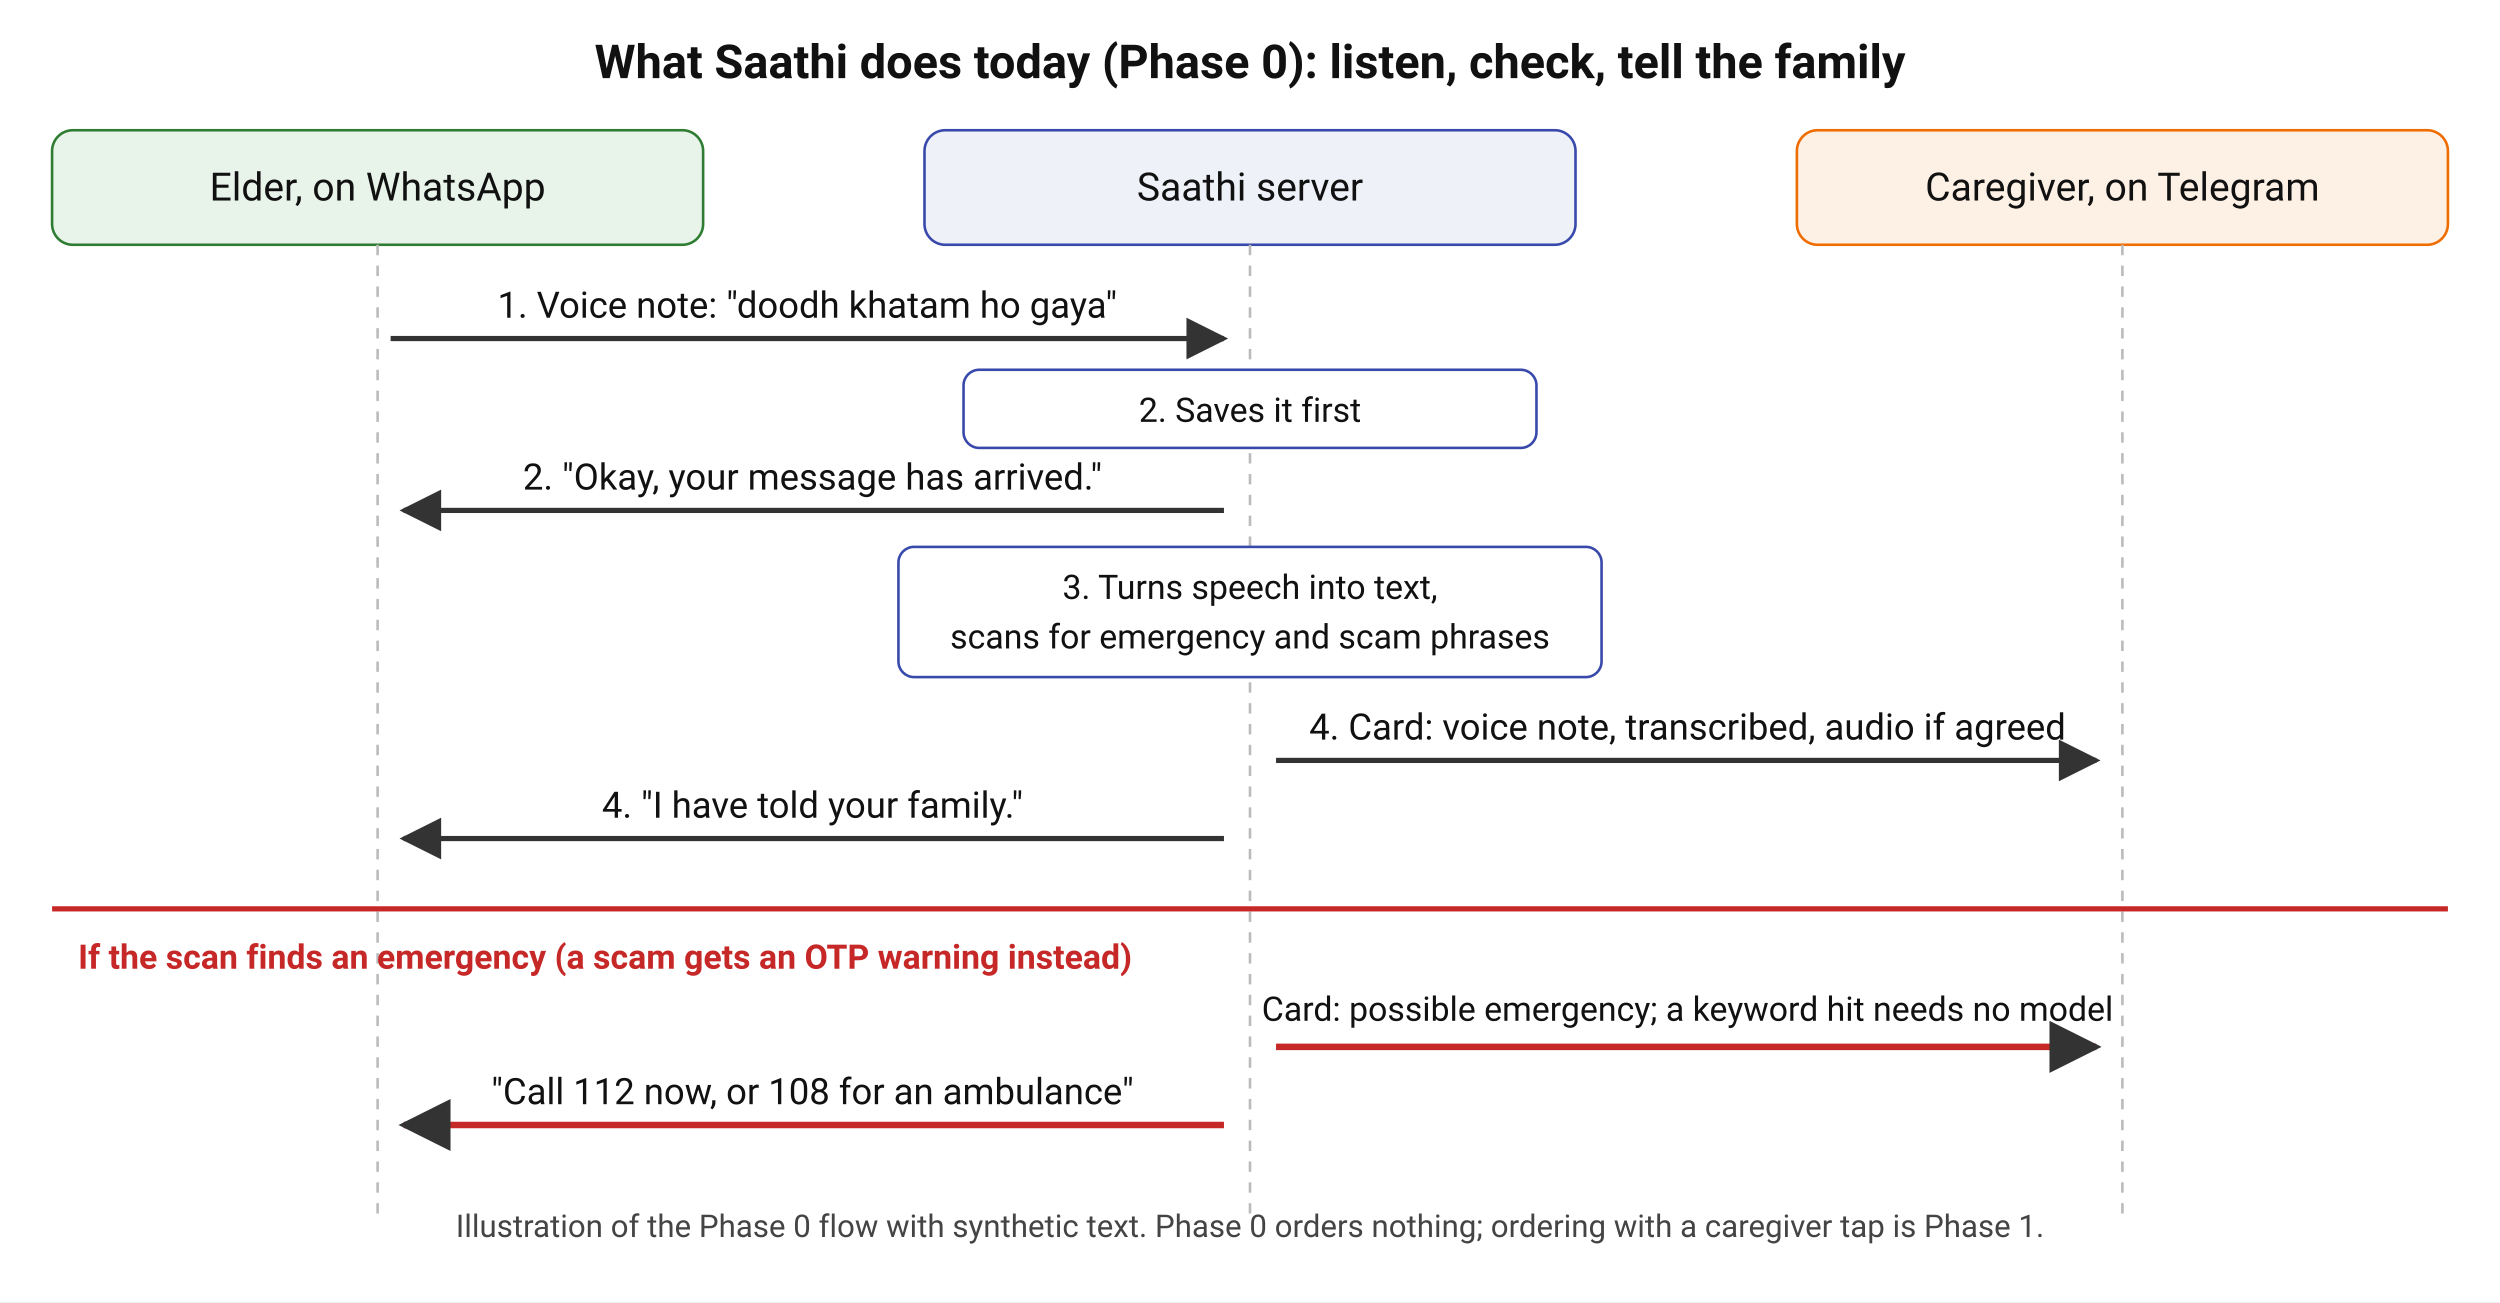
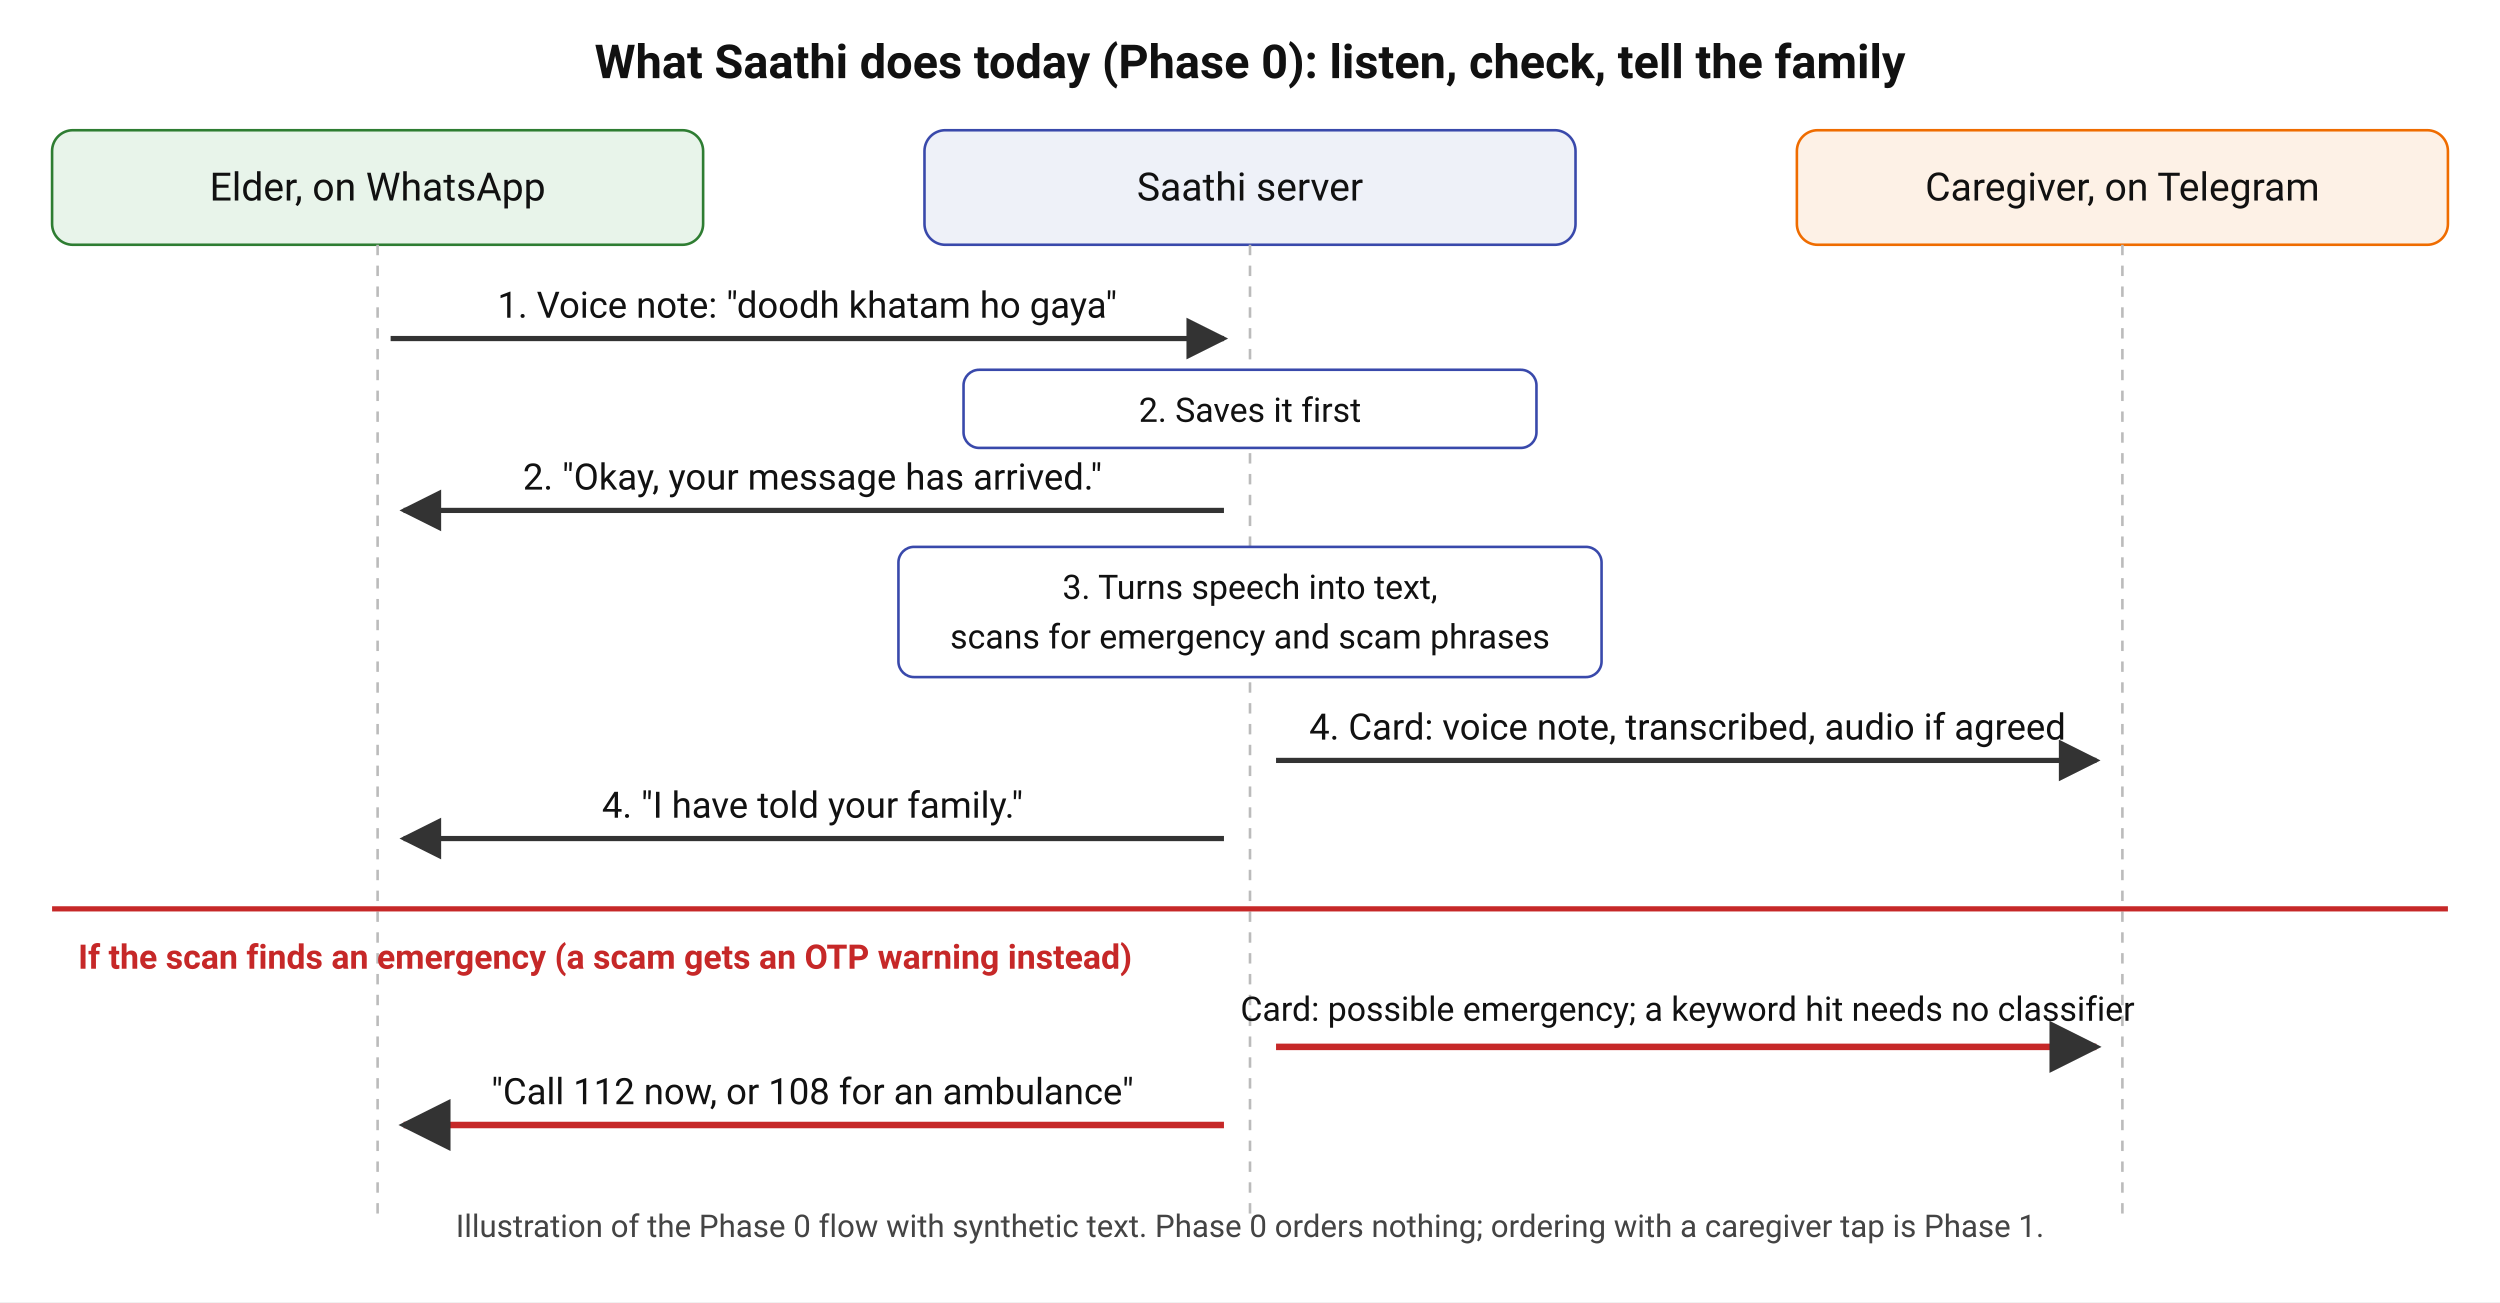
<svg xmlns="http://www.w3.org/2000/svg" viewBox="0 0 960 500" width="960" height="500" role="img" aria-labelledby="t1 d1" font-family="system-ui, -apple-system, 'Segoe UI', Roboto, Arial, sans-serif">
  <defs>
    <marker id="a" viewBox="0 0 10 10" refX="9" refY="5" markerWidth="8" markerHeight="8" orient="auto-start-reverse">
      <path d="M0,0 L10,5 L0,10 z" fill="#333" />
    </marker>
  </defs>
  <rect x="0" y="0" width="960" height="500" fill="#ffffff" />
  <text x="480" y="30" text-anchor="middle" font-size="18" font-weight="600" fill="#111">What Saathi does today (Phase 0): listen, check, tell the family</text>
  <rect x="20" y="50" width="250" height="44" rx="8" fill="#e8f4ea" stroke="#2e7d32" />
  <text x="145" y="77" text-anchor="middle" font-size="15" fill="#111">Elder, on WhatsApp</text>
  <rect x="355" y="50" width="250" height="44" rx="8" fill="#eef1f8" stroke="#3949ab" />
  <text x="480" y="77" text-anchor="middle" font-size="15" fill="#111">Saathi server</text>
  <rect x="690" y="50" width="250" height="44" rx="8" fill="#fdf1e6" stroke="#ef6c00" />
  <text x="815" y="77" text-anchor="middle" font-size="15" fill="#111">Caregiver, on Telegram</text>
  <line x1="145" y1="94" x2="145" y2="470" stroke="#bbb" stroke-dasharray="4 4" />
  <line x1="480" y1="94" x2="480" y2="470" stroke="#bbb" stroke-dasharray="4 4" />
  <line x1="815" y1="94" x2="815" y2="470" stroke="#bbb" stroke-dasharray="4 4" />
  <line x1="150" y1="130" x2="470" y2="130" stroke="#333" stroke-width="2" marker-end="url(#a)" />
  <text x="310" y="122" text-anchor="middle" font-size="14" fill="#111">1. Voice note: "doodh khatam ho gaya"</text>
  <rect x="370" y="142" width="220" height="30" rx="6" fill="#ffffff" stroke="#3949ab" />
  <text x="480" y="162" text-anchor="middle" font-size="13" fill="#111">2. Saves it first</text>
  <line x1="470" y1="196" x2="155" y2="196" stroke="#333" stroke-width="2" marker-end="url(#a)" />
  <text x="312" y="188" text-anchor="middle" font-size="14" fill="#111">2. "Okay, your message has arrived."</text>
  <rect x="345" y="210" width="270" height="50" rx="6" fill="#ffffff" stroke="#3949ab" />
  <text x="480" y="230" text-anchor="middle" font-size="13" fill="#111">3. Turns speech into text,</text>
  <text x="480" y="249" text-anchor="middle" font-size="13" fill="#111">scans for emergency and scam phrases</text>
  <line x1="490" y1="292" x2="805" y2="292" stroke="#333" stroke-width="2" marker-end="url(#a)" />
  <text x="648" y="284" text-anchor="middle" font-size="14" fill="#111">4. Card: voice note, transcribed, audio if agreed</text>
  <line x1="470" y1="322" x2="155" y2="322" stroke="#333" stroke-width="2" marker-end="url(#a)" />
  <text x="312" y="314" text-anchor="middle" font-size="14" fill="#111">4. "I have told your family."</text>
  <rect x="20" y="348" width="920" height="2" fill="#c62828" />
  <text x="30" y="372" font-size="13" font-weight="600" fill="#c62828">If the scan finds an emergency (a scam gets an OTP warning instead)</text>
  <line x1="490" y1="402" x2="805" y2="402" stroke="#c62828" stroke-width="2.5" marker-end="url(#a)" />
-   <text x="648" y="392" text-anchor="middle" font-size="13" fill="#111">Card: possible emergency; a keyword hit needs no model</text>
+   <text x="648" y="392" text-anchor="middle" font-size="13" fill="#111">Card: possible emergency; a keyword hit needs no classifier</text>
  <line x1="470" y1="432" x2="155" y2="432" stroke="#c62828" stroke-width="2.5" marker-end="url(#a)" />
  <text x="312" y="424" text-anchor="middle" font-size="14" fill="#111">"Call 112 now, or 108 for an ambulance"</text>
  <text x="480" y="475" text-anchor="middle" font-size="12" fill="#444">Illustration of the Phase 0 flow with synthetic text. Phase 0 orders nothing; ordering with a caregiver tap is Phase 1.</text>
</svg>
